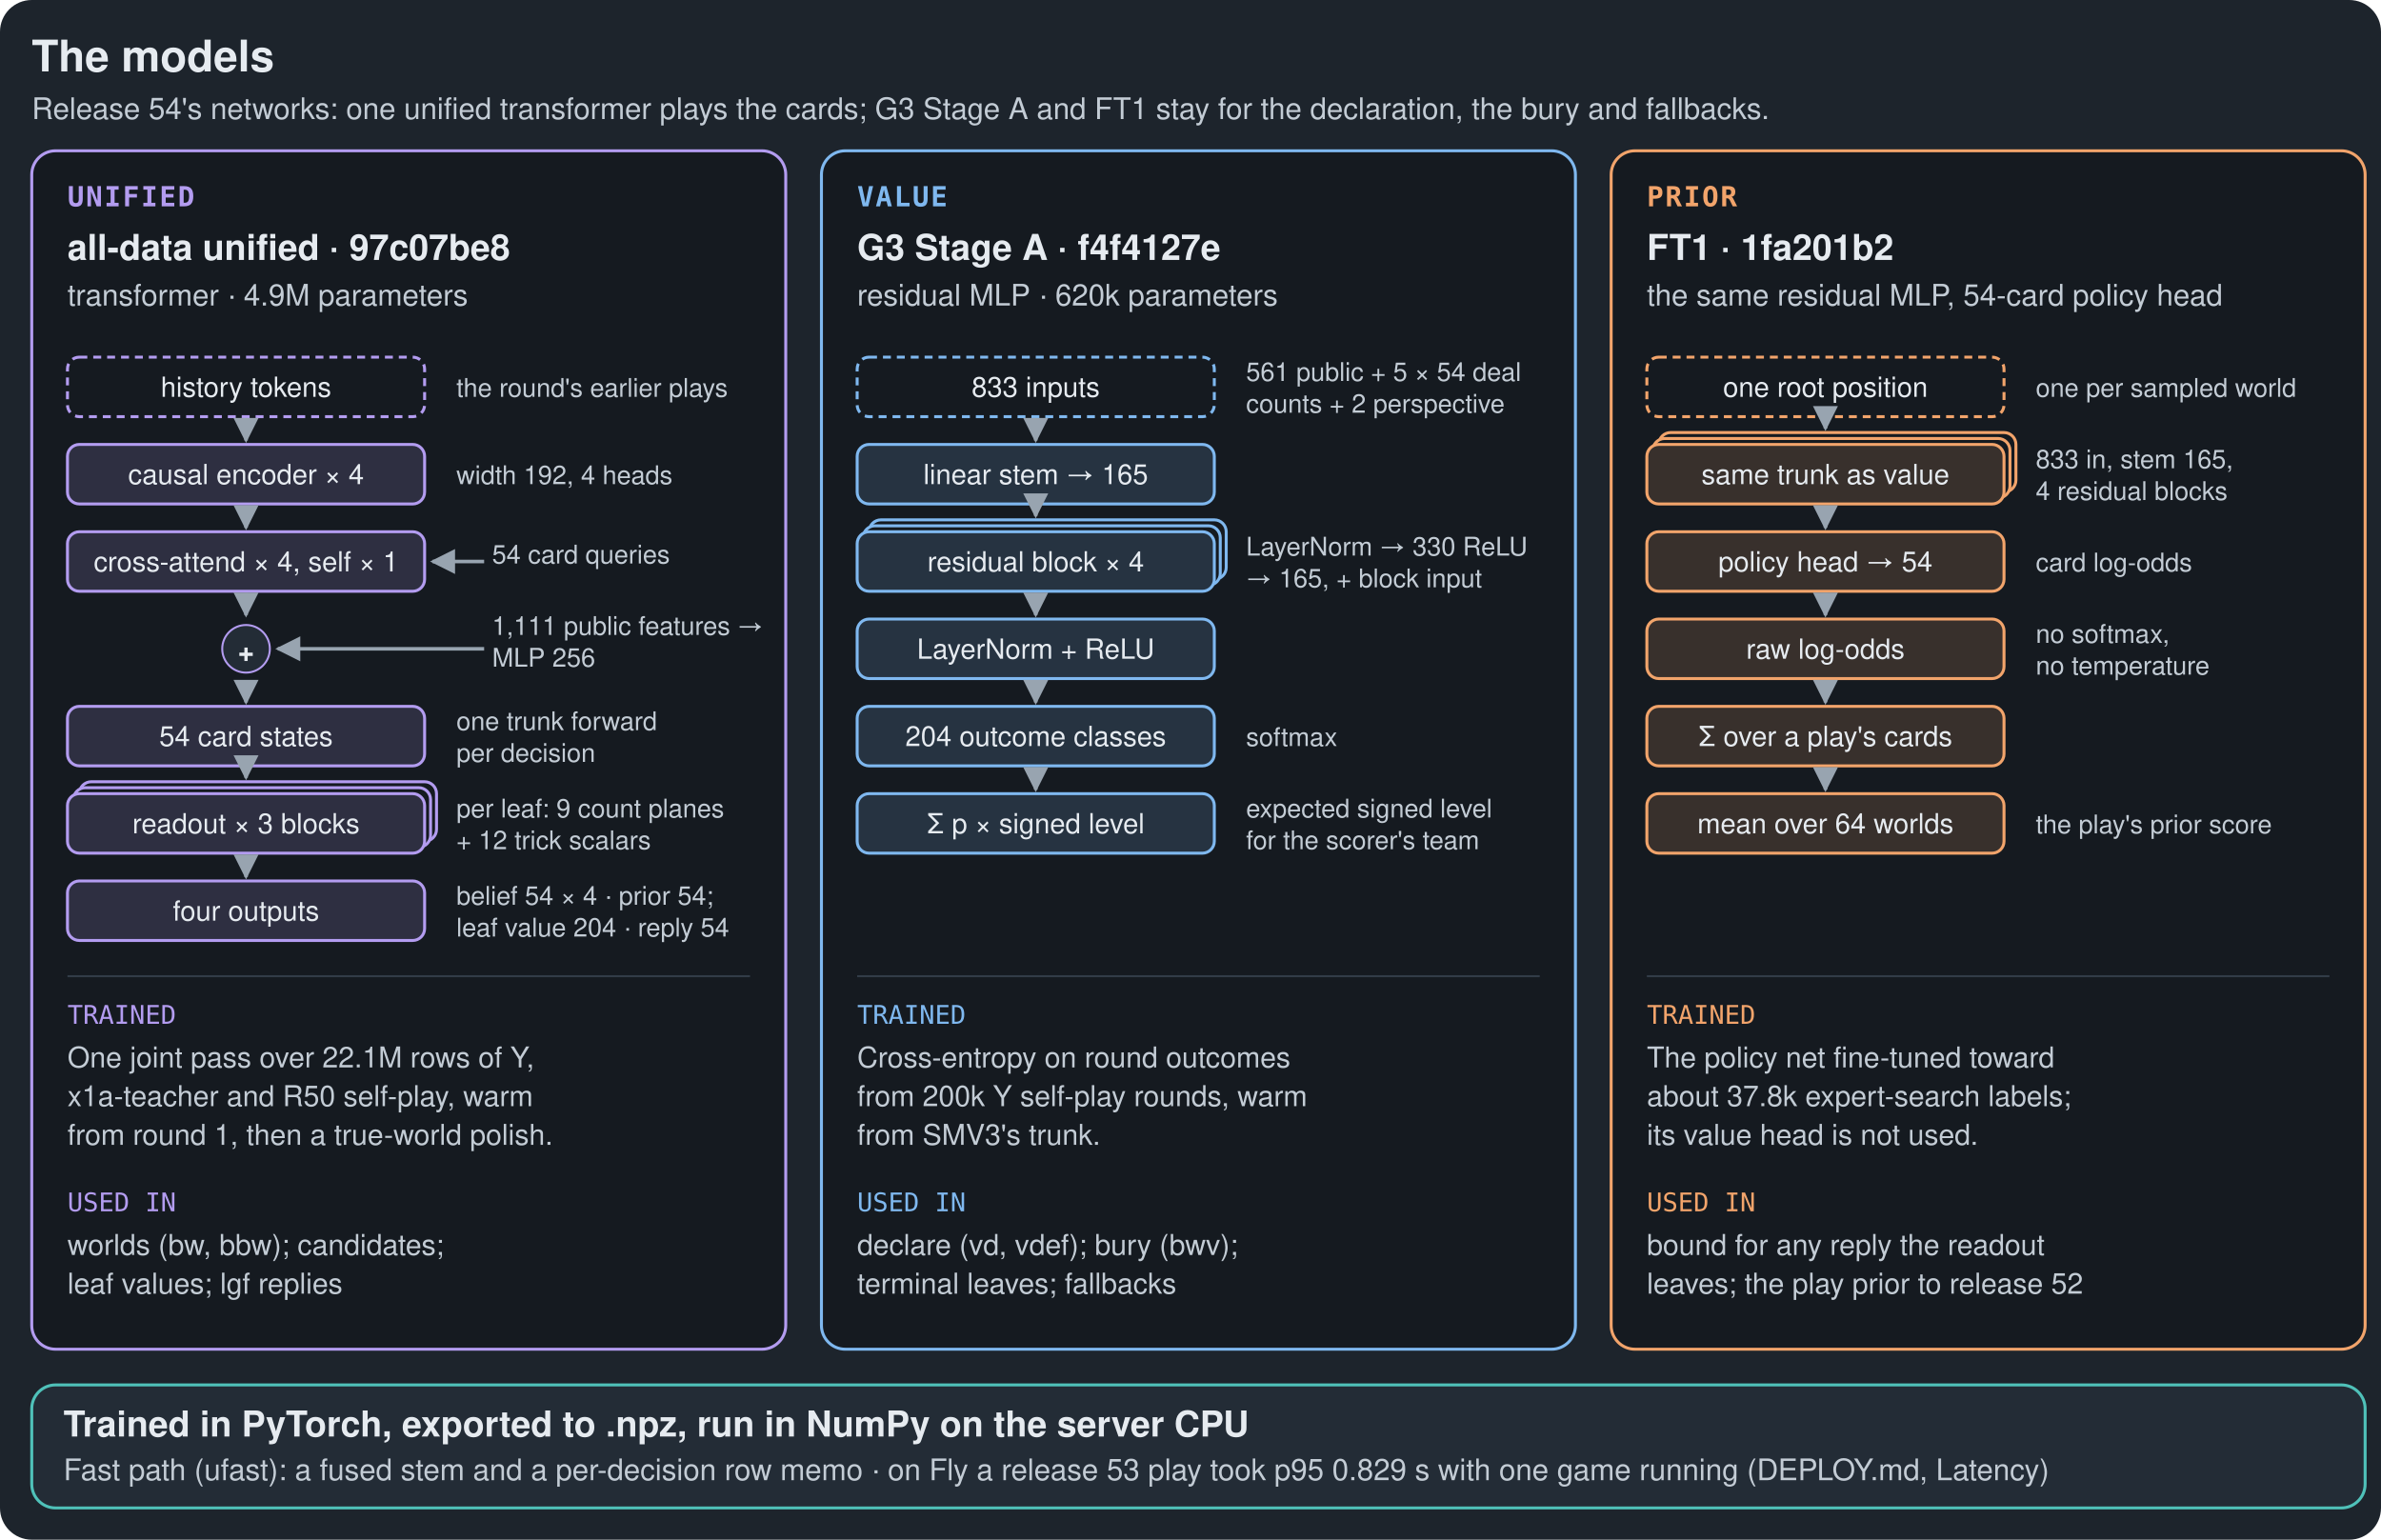
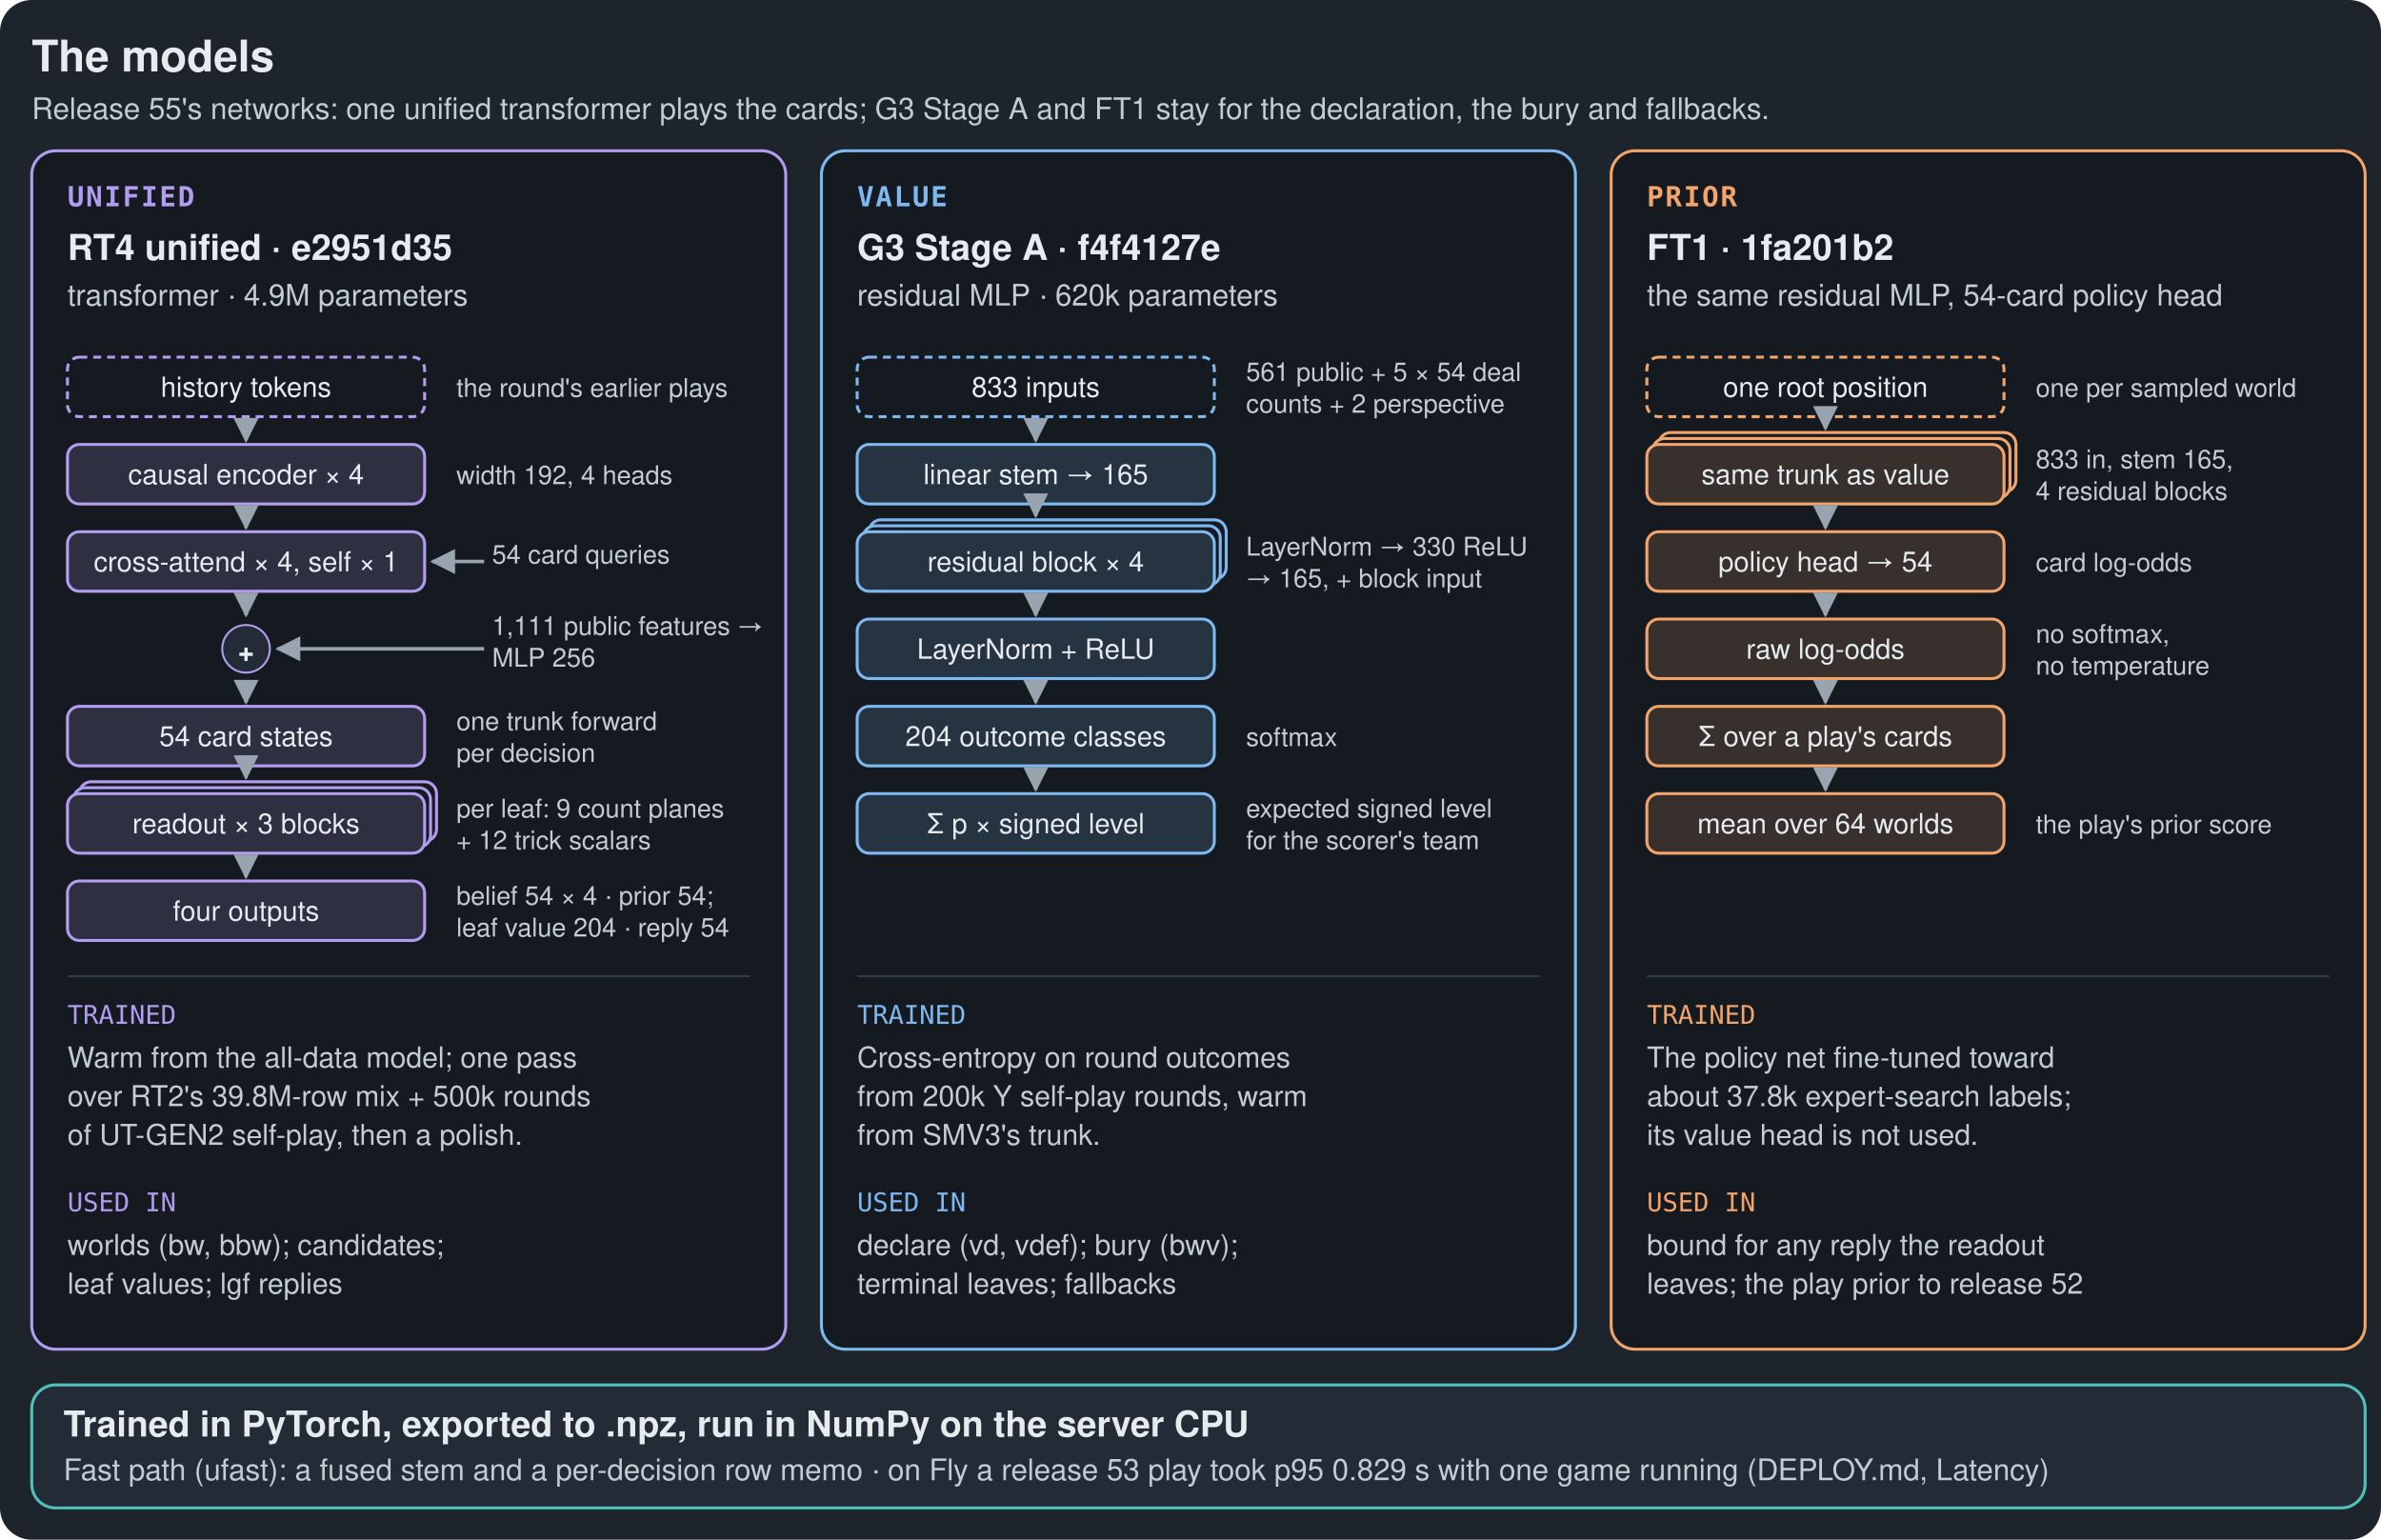
- <svg xmlns="http://www.w3.org/2000/svg" viewBox="0 0 1200 776" width="1200" height="776" role="img" aria-label="The models, three cards. Unified, the all-data unified model 97c07be8, a transformer with 4.9M parameters: history tokens go through a causal 4-layer encoder of width 192 with 4 heads; 54 card queries cross-attend to it through 4 layers, then one card self-attention layer; a public-feature MLP of width 256 over 1,111 features is added, giving 54 card states from one trunk forward per decision; a 3-block readout reads those states with each leaf's 9 count planes and 12 trick scalars; four outputs: belief, 54 by 4 holder odds; the root prior, 54 card log-odds; the leaf value, 204 outcome classes; and the reply ranking, 54 log-odds. Trained in one joint pass over 22.1M rows of Y, x1a-teacher and release-50 self-play, warm from round 1, then a true-world polish; used for the play and bury worlds, the candidates, the leaf values and the greedy-finish replies. Value, G3 Stage A f4f4127e, a residual MLP with 620k parameters: 833 inputs, 561 public features plus 5 by 54 deal counts plus 2 for perspective, a stem to width 165, 4 residual blocks of LayerNorm, a 330-wide ReLU layer and back to 165, a final LayerNorm and ReLU, and 204 outcome classes whose softmax gives the expected signed level. Trained with cross-entropy on 200k Y self-play rounds, warm from SMV3; used for the declaration, the bury, terminal leaves and fallbacks. Prior, FT1 1fa201b2, the same residual MLP with a 54-card policy head, fine-tuned toward about 37.8k expert-search labels; the play prior through release 52, now bound for any reply the readout leaves. All are trained in PyTorch, exported to .npz and run in NumPy on the server CPU; the fast path uses a fused stem and a per-decision row memo; on Fly a release 53 play took p95 0.829 seconds with one game running.">
+ <svg xmlns="http://www.w3.org/2000/svg" viewBox="0 0 1200 776" width="1200" height="776" role="img" aria-label="The models, three cards. Unified, the RT4 unified model e2951d35, a transformer with 4.9M parameters: history tokens go through a causal 4-layer encoder of width 192 with 4 heads; 54 card queries cross-attend to it through 4 layers, then one card self-attention layer; a public-feature MLP of width 256 over 1,111 features is added, giving 54 card states from one trunk forward per decision; a 3-block readout reads those states with each leaf's 9 count planes and 12 trick scalars; four outputs: belief, 54 by 4 holder odds; the root prior, 54 card log-odds; the leaf value, 204 outcome classes; and the reply ranking, 54 log-odds. Warm-started from the all-data unified model 97c07be8 and trained in one joint pass over RT2's 39.8M-row mix plus 500k rounds of UT-GEN2 self-play, then a polish; used for the play and bury worlds, the candidates, the leaf values and the greedy-finish replies. Value, G3 Stage A f4f4127e, a residual MLP with 620k parameters: 833 inputs, 561 public features plus 5 by 54 deal counts plus 2 for perspective, a stem to width 165, 4 residual blocks of LayerNorm, a 330-wide ReLU layer and back to 165, a final LayerNorm and ReLU, and 204 outcome classes whose softmax gives the expected signed level. Trained with cross-entropy on 200k Y self-play rounds, warm from SMV3; used for the declaration, the bury, terminal leaves and fallbacks. Prior, FT1 1fa201b2, the same residual MLP with a 54-card policy head, fine-tuned toward about 37.8k expert-search labels; the play prior through release 52, now bound for any reply the readout leaves. All are trained in PyTorch, exported to .npz and run in NumPy on the server CPU; the fast path uses a fused stem and a per-decision row memo; on Fly a release 53 play took p95 0.829 seconds with one game running.">
  <style>.bg{fill:#1d242c}.box{fill:#151a20;stroke-width:1.5}.tile{fill:#151a20;stroke:#98a4b0;stroke-width:1}.h1{font:600 22px -apple-system, BlinkMacSystemFont, 'Segoe UI', Helvetica, Arial, sans-serif;fill:#e6ebf0}.t{font:600 18px -apple-system, BlinkMacSystemFont, 'Segoe UI', Helvetica, Arial, sans-serif;fill:#e6ebf0}.s{font:15px -apple-system, BlinkMacSystemFont, 'Segoe UI', Helvetica, Arial, sans-serif;fill:#c3ccd5}.body{font:14.5px -apple-system, BlinkMacSystemFont, 'Segoe UI', Helvetica, Arial, sans-serif;fill:#c3ccd5}.cap{font:13px -apple-system, BlinkMacSystemFont, 'Segoe UI', Helvetica, Arial, sans-serif;fill:#c3ccd5}.lab{font:14px -apple-system, BlinkMacSystemFont, 'Segoe UI', Helvetica, Arial, sans-serif;fill:#e6ebf0}.labb{font:600 14px -apple-system, BlinkMacSystemFont, 'Segoe UI', Helvetica, Arial, sans-serif;fill:#e6ebf0}.num{font:13px ui-monospace, SFMono-Regular, Menlo, Consolas, monospace;fill:#c3ccd5}.k{font:600 14px ui-monospace, SFMono-Regular, Menlo, Consolas, monospace;letter-spacing:.06em}.m{font:13px ui-monospace, SFMono-Regular, Menlo, Consolas, monospace;fill:#98a4b0}.chipt{font:600 12px ui-monospace, SFMono-Regular, Menlo, Consolas, monospace}.rule{stroke:#323c47}.arrow{stroke:#98a4b0;stroke-width:1.8;fill:none}.thin{stroke:#98a4b0;stroke-width:1.2;fill:none}.dash{stroke:#98a4b0;stroke-width:1.2;fill:none;stroke-dasharray:3 3}.ah{fill:#98a4b0}.bar{fill:#232c36;stroke:#4fc1b9;stroke-width:1.5}.chip{fill:#232c36;stroke-width:1}.ring{fill:none;stroke:#e6ebf0;stroke-width:1.5}.xm{stroke:#f08a80;stroke-width:2;stroke-linecap:round}.c-belief{fill:#b39cf0}.b-belief{stroke:#b39cf0}.c-prior{fill:#f2a46b}.b-prior{stroke:#f2a46b}.c-value{fill:#7fb8ef}.b-value{stroke:#7fb8ef}.c-exact{fill:#ef8fbe}.b-exact{stroke:#ef8fbe}.c-accent{fill:#4fc1b9}.b-accent{stroke:#4fc1b9}.c-bad{fill:#f08a80}.b-bad{stroke:#f08a80}.c-muted{fill:#98a4b0}.b-muted{stroke:#98a4b0}.c-fg{fill:#e6ebf0}.b-fg{stroke:#e6ebf0}</style>
  <defs>
    <marker id="ah" viewBox="0 0 10 10" refX="9" refY="5" markerWidth="7" markerHeight="7" orient="auto">
      <path d="M0,0 L10,5 L0,10 z" class="ah" />
    </marker>
  </defs>
  <rect class="bg" x="0" y="0" width="1200" height="776" rx="16" />
  <text x="16" y="36" class="h1">The models</text>
-   <text x="16" y="60" class="s">Release 54's networks: one unified transformer plays the cards; G3 Stage A and FT1 stay for the declaration, the bury and fallbacks.</text>
+   <text x="16" y="60" class="s">Release 55's networks: one unified transformer plays the cards; G3 Stage A and FT1 stay for the declaration, the bury and fallbacks.</text>
  <rect x="16" y="76" width="380" height="604" class="box b-belief" rx="12" />
  <text x="34" y="104" class="k c-belief">UNIFIED</text>
-   <text x="34" y="131" class="t">all-data unified · 97c07be8</text>
+   <text x="34" y="131" class="t">RT4 unified · e2951d35</text>
  <text x="34" y="154" class="s">transformer · 4.9M parameters</text>
  <rect x="34" y="180" width="180" height="30" class="box b-belief" rx="6" stroke-dasharray="4 3" />
  <text x="124" y="200" class="lab" text-anchor="middle">history tokens</text>
  <text x="230" y="200" class="cap">the round's earlier plays</text>
  <path class="arrow" d="M124 211 V222" marker-end="url(#ah)" />
  <rect x="34" y="224" width="180" height="30" class="box b-belief" rx="6" />
  <rect x="34" y="224" width="180" height="30" class="c-belief" fill-opacity="0.16" rx="6" />
  <text x="124" y="244" class="lab" text-anchor="middle">causal encoder × 4</text>
  <text x="230" y="244" class="cap">width 192, 4 heads</text>
  <path class="arrow" d="M124 255 V266" marker-end="url(#ah)" />
  <rect x="34" y="268" width="180" height="30" class="box b-belief" rx="6" />
  <rect x="34" y="268" width="180" height="30" class="c-belief" fill-opacity="0.16" rx="6" />
  <text x="124" y="288" class="lab" text-anchor="middle">cross-attend × 4, self × 1</text>
  <text x="248" y="284" class="cap">54 card queries</text>
  <path class="arrow" d="M244 283 H218" marker-end="url(#ah)" />
  <path class="arrow" d="M124 299 V310" marker-end="url(#ah)" />
  <circle cx="124" cy="327" r="12" class="chip b-belief" stroke-width="1.5" />
  <text x="124" y="333" class="labb" text-anchor="middle">+</text>
  <text x="248" y="320" class="cap">1,111 public features →</text>
  <text x="248" y="336" class="cap">MLP 256</text>
  <path class="arrow" d="M244 327 H140" marker-end="url(#ah)" />
  <path class="arrow" d="M124 343 V354" marker-end="url(#ah)" />
  <rect x="34" y="356" width="180" height="30" class="box b-belief" rx="6" />
  <rect x="34" y="356" width="180" height="30" class="c-belief" fill-opacity="0.16" rx="6" />
  <text x="124" y="376" class="lab" text-anchor="middle">54 card states</text>
  <text x="230" y="368" class="cap">one trunk forward</text>
  <text x="230" y="384" class="cap">per decision</text>
  <path class="arrow" d="M124 387 V392" marker-end="url(#ah)" />
  <rect x="40" y="394" width="180" height="30" class="box b-belief" rx="6" />
  <rect x="37" y="397" width="180" height="30" class="box b-belief" rx="6" />
  <rect x="34" y="400" width="180" height="30" class="box b-belief" rx="6" />
  <rect x="34" y="400" width="180" height="30" class="c-belief" fill-opacity="0.16" rx="6" />
  <text x="124" y="420" class="lab" text-anchor="middle">readout × 3 blocks</text>
  <text x="230" y="412" class="cap">per leaf: 9 count planes</text>
  <text x="230" y="428" class="cap">+ 12 trick scalars</text>
  <path class="arrow" d="M124 431 V442" marker-end="url(#ah)" />
  <rect x="34" y="444" width="180" height="30" class="box b-belief" rx="6" />
  <rect x="34" y="444" width="180" height="30" class="c-belief" fill-opacity="0.16" rx="6" />
  <text x="124" y="464" class="lab" text-anchor="middle">four outputs</text>
  <text x="230" y="456" class="cap">belief 54 × 4 · prior 54;</text>
  <text x="230" y="472" class="cap">leaf value 204 · reply 54</text>
  <line x1="34" y1="492" x2="378" y2="492" class="rule" />
  <text x="34" y="516" class="m c-belief">TRAINED</text>
-   <text x="34" y="538" class="body">One joint pass over 22.1M rows of Y,</text>
-   <text x="34" y="557.5" class="body">x1a-teacher and R50 self-play, warm</text>
-   <text x="34" y="577" class="body">from round 1, then a true-world polish.</text>
+   <text x="34" y="538" class="body">Warm from the all-data model; one pass</text>
+   <text x="34" y="557.5" class="body">over RT2's 39.8M-row mix + 500k rounds</text>
+   <text x="34" y="577" class="body">of UT-GEN2 self-play, then a polish.</text>
  <text x="34" y="610.5" class="m c-belief">USED IN</text>
  <text x="34" y="632.5" class="body">worlds (bw, bbw); candidates;</text>
  <text x="34" y="652" class="body">leaf values; lgf replies</text>
  <rect x="414" y="76" width="380" height="604" class="box b-value" rx="12" />
  <text x="432" y="104" class="k c-value">VALUE</text>
  <text x="432" y="131" class="t">G3 Stage A · f4f4127e</text>
  <text x="432" y="154" class="s">residual MLP · 620k parameters</text>
  <rect x="432" y="180" width="180" height="30" class="box b-value" rx="6" stroke-dasharray="4 3" />
  <text x="522" y="200" class="lab" text-anchor="middle">833 inputs</text>
  <text x="628" y="192" class="cap">561 public + 5 × 54 deal</text>
  <text x="628" y="208" class="cap">counts + 2 perspective</text>
  <path class="arrow" d="M522 211 V222" marker-end="url(#ah)" />
  <rect x="432" y="224" width="180" height="30" class="box b-value" rx="6" />
  <rect x="432" y="224" width="180" height="30" class="c-value" fill-opacity="0.16" rx="6" />
  <text x="522" y="244" class="lab" text-anchor="middle">linear stem → 165</text>
  <path class="arrow" d="M522 255 V260" marker-end="url(#ah)" />
  <rect x="438" y="262" width="180" height="30" class="box b-value" rx="6" />
  <rect x="435" y="265" width="180" height="30" class="box b-value" rx="6" />
  <rect x="432" y="268" width="180" height="30" class="box b-value" rx="6" />
  <rect x="432" y="268" width="180" height="30" class="c-value" fill-opacity="0.16" rx="6" />
  <text x="522" y="288" class="lab" text-anchor="middle">residual block × 4</text>
  <text x="628" y="280" class="cap">LayerNorm → 330 ReLU</text>
  <text x="628" y="296" class="cap">→ 165, + block input</text>
  <path class="arrow" d="M522 299 V310" marker-end="url(#ah)" />
  <rect x="432" y="312" width="180" height="30" class="box b-value" rx="6" />
  <rect x="432" y="312" width="180" height="30" class="c-value" fill-opacity="0.16" rx="6" />
  <text x="522" y="332" class="lab" text-anchor="middle">LayerNorm + ReLU</text>
  <path class="arrow" d="M522 343 V354" marker-end="url(#ah)" />
  <rect x="432" y="356" width="180" height="30" class="box b-value" rx="6" />
  <rect x="432" y="356" width="180" height="30" class="c-value" fill-opacity="0.16" rx="6" />
  <text x="522" y="376" class="lab" text-anchor="middle">204 outcome classes</text>
  <text x="628" y="376" class="cap">softmax</text>
  <path class="arrow" d="M522 387 V398" marker-end="url(#ah)" />
  <rect x="432" y="400" width="180" height="30" class="box b-value" rx="6" />
  <rect x="432" y="400" width="180" height="30" class="c-value" fill-opacity="0.16" rx="6" />
  <text x="522" y="420" class="lab" text-anchor="middle">Σ p × signed level</text>
  <text x="628" y="412" class="cap">expected signed level</text>
  <text x="628" y="428" class="cap">for the scorer's team</text>
  <line x1="432" y1="492" x2="776" y2="492" class="rule" />
  <text x="432" y="516" class="m c-value">TRAINED</text>
  <text x="432" y="538" class="body">Cross-entropy on round outcomes</text>
  <text x="432" y="557.5" class="body">from 200k Y self-play rounds, warm</text>
  <text x="432" y="577" class="body">from SMV3's trunk.</text>
  <text x="432" y="610.5" class="m c-value">USED IN</text>
  <text x="432" y="632.5" class="body">declare (vd, vdef); bury (bwv);</text>
  <text x="432" y="652" class="body">terminal leaves; fallbacks</text>
  <rect x="812" y="76" width="380" height="604" class="box b-prior" rx="12" />
  <text x="830" y="104" class="k c-prior">PRIOR</text>
  <text x="830" y="131" class="t">FT1 · 1fa201b2</text>
  <text x="830" y="154" class="s">the same residual MLP, 54-card policy head</text>
  <rect x="830" y="180" width="180" height="30" class="box b-prior" rx="6" stroke-dasharray="4 3" />
  <text x="920" y="200" class="lab" text-anchor="middle">one root position</text>
  <text x="1026" y="200" class="cap">one per sampled world</text>
  <path class="arrow" d="M920 211 V216" marker-end="url(#ah)" />
  <rect x="836" y="218" width="180" height="30" class="box b-prior" rx="6" />
  <rect x="833" y="221" width="180" height="30" class="box b-prior" rx="6" />
  <rect x="830" y="224" width="180" height="30" class="box b-prior" rx="6" />
  <rect x="830" y="224" width="180" height="30" class="c-prior" fill-opacity="0.16" rx="6" />
  <text x="920" y="244" class="lab" text-anchor="middle">same trunk as value</text>
  <text x="1026" y="236" class="cap">833 in, stem 165,</text>
  <text x="1026" y="252" class="cap">4 residual blocks</text>
  <path class="arrow" d="M920 255 V266" marker-end="url(#ah)" />
  <rect x="830" y="268" width="180" height="30" class="box b-prior" rx="6" />
  <rect x="830" y="268" width="180" height="30" class="c-prior" fill-opacity="0.16" rx="6" />
  <text x="920" y="288" class="lab" text-anchor="middle">policy head → 54</text>
  <text x="1026" y="288" class="cap">card log-odds</text>
  <path class="arrow" d="M920 299 V310" marker-end="url(#ah)" />
  <rect x="830" y="312" width="180" height="30" class="box b-prior" rx="6" />
  <rect x="830" y="312" width="180" height="30" class="c-prior" fill-opacity="0.16" rx="6" />
  <text x="920" y="332" class="lab" text-anchor="middle">raw log-odds</text>
  <text x="1026" y="324" class="cap">no softmax,</text>
  <text x="1026" y="340" class="cap">no temperature</text>
  <path class="arrow" d="M920 343 V354" marker-end="url(#ah)" />
  <rect x="830" y="356" width="180" height="30" class="box b-prior" rx="6" />
  <rect x="830" y="356" width="180" height="30" class="c-prior" fill-opacity="0.16" rx="6" />
  <text x="920" y="376" class="lab" text-anchor="middle">Σ over a play's cards</text>
  <path class="arrow" d="M920 387 V398" marker-end="url(#ah)" />
  <rect x="830" y="400" width="180" height="30" class="box b-prior" rx="6" />
  <rect x="830" y="400" width="180" height="30" class="c-prior" fill-opacity="0.16" rx="6" />
  <text x="920" y="420" class="lab" text-anchor="middle">mean over 64 worlds</text>
  <text x="1026" y="420" class="cap">the play's prior score</text>
  <line x1="830" y1="492" x2="1174" y2="492" class="rule" />
  <text x="830" y="516" class="m c-prior">TRAINED</text>
  <text x="830" y="538" class="body">The policy net fine-tuned toward</text>
  <text x="830" y="557.5" class="body">about 37.8k expert-search labels;</text>
  <text x="830" y="577" class="body">its value head is not used.</text>
  <text x="830" y="610.5" class="m c-prior">USED IN</text>
  <text x="830" y="632.5" class="body">bound for any reply the readout</text>
  <text x="830" y="652" class="body">leaves; the play prior to release 52</text>
  <rect x="16" y="698" width="1176" height="62" class="bar" rx="12" />
  <text x="32" y="724" class="t">Trained in PyTorch, exported to .npz, run in NumPy on the server CPU</text>
  <text x="32" y="746" class="s">Fast path (ufast): a fused stem and a per-decision row memo · on Fly a release 53 play took p95 0.829 s with one game running (DEPLOY.md, Latency)</text>
</svg>
